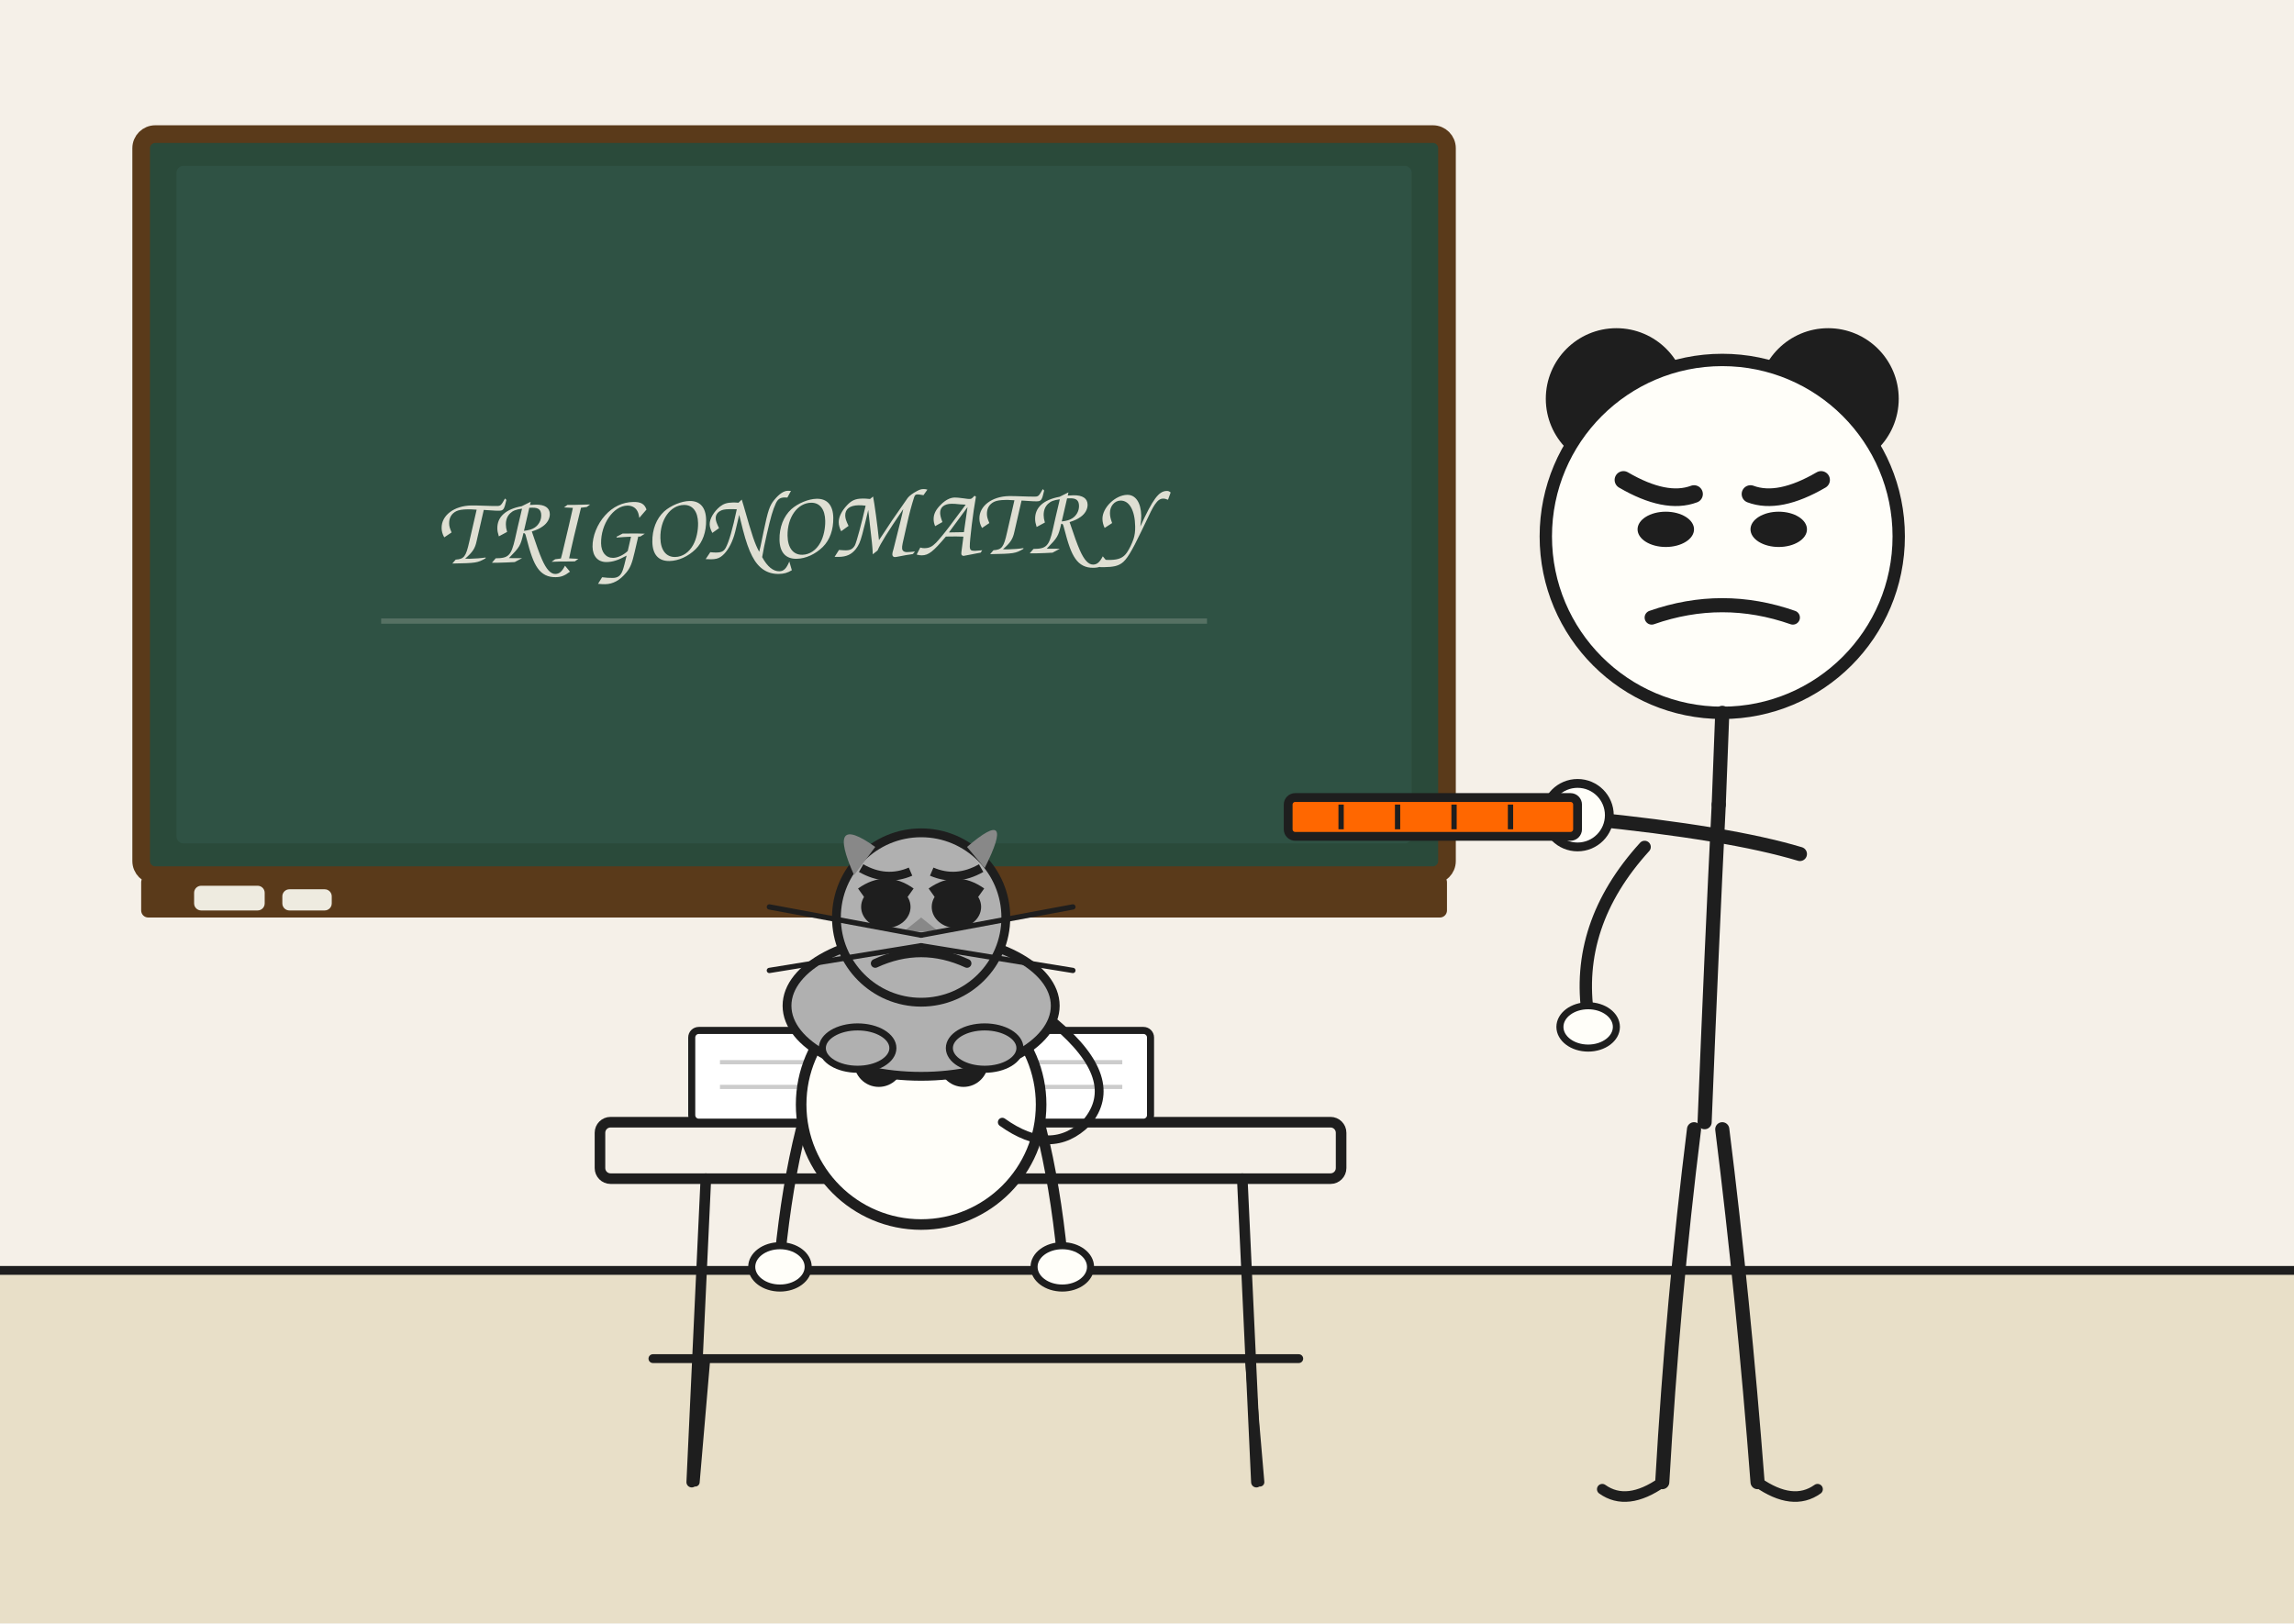
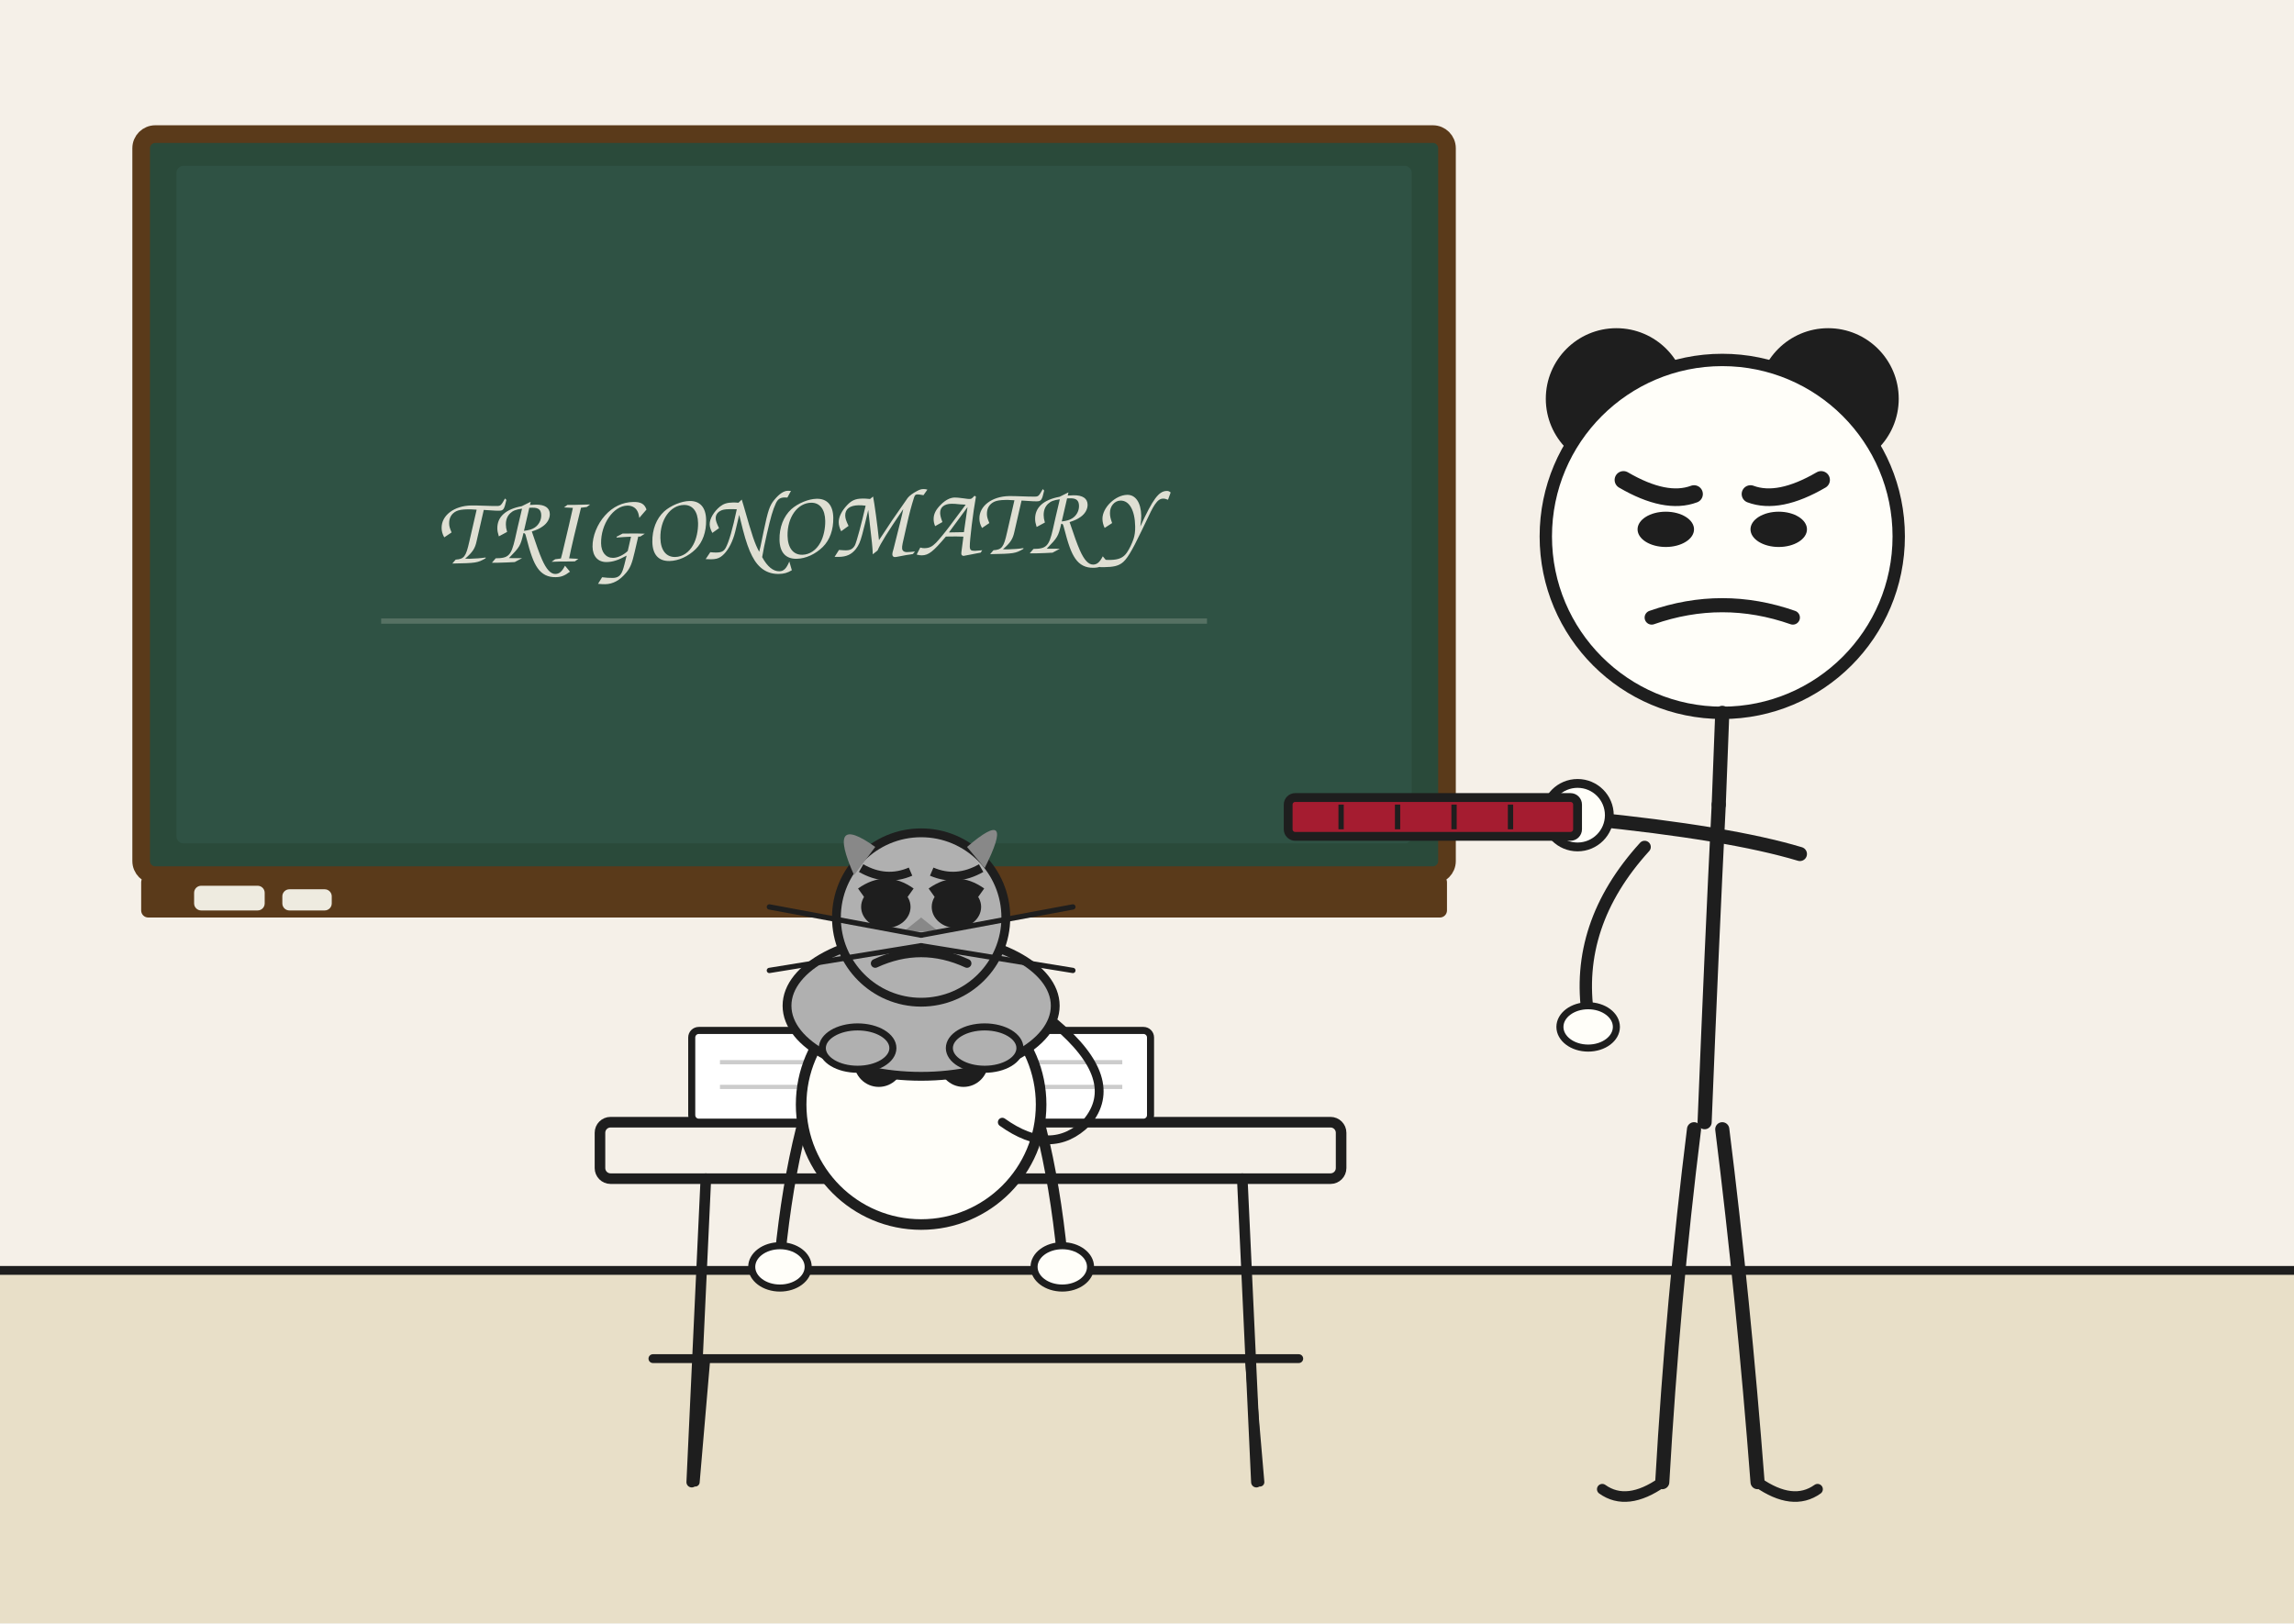
<svg xmlns="http://www.w3.org/2000/svg" viewBox="0 0 650 460" width="650" height="460">
  <rect width="650" height="460" fill="#FFFEF9" />
  <rect width="650" height="360" fill="#F5F0E8" />
  <rect y="360" width="650" height="100" fill="#E8DFC8" />
  <line x1="0" y1="360" x2="650" y2="360" stroke="#1E1E1E" stroke-width="2.5" />
  <rect x="40" y="38" width="370" height="210" rx="4" fill="#2A4A3A" stroke="#5A3A1A" stroke-width="5" />
  <rect x="50" y="47" width="350" height="192" rx="2" fill="#2F5244" />
  <rect x="40" y="248" width="370" height="12" rx="2" fill="#5A3A1A" />
  <rect x="55" y="251" width="20" height="7" rx="2" fill="#EEEBE0" />
  <rect x="80" y="252" width="14" height="6" rx="2" fill="#EEEBE0" />
  <text x="225" y="158" font-family="'Comic Sans MS', 'Segoe Print', cursive" font-size="28" fill="#EEEBE0" text-anchor="middle" opacity="0.92" transform="rotate(-1,225,158)">TRIGONOMATRY</text>
  <line x1="108" y1="176" x2="342" y2="176" stroke="#EEEBE0" stroke-width="1.5" opacity="0.2" />
  <circle cx="458" cy="113" r="20" fill="#1E1E1E" />
  <circle cx="518" cy="113" r="20" fill="#1E1E1E" />
  <circle cx="488" cy="152" r="50" fill="#FFFEF9" stroke="#1E1E1E" stroke-width="3.5" />
  <ellipse cx="472" cy="150" rx="8" ry="5" fill="#1E1E1E" />
  <ellipse cx="504" cy="150" rx="8" ry="5" fill="#1E1E1E" />
  <path d="M460 136 Q472 143 480 140" stroke="#1E1E1E" stroke-width="5" fill="none" stroke-linecap="round" />
  <path d="M496 140 Q504 143 516 136" stroke="#1E1E1E" stroke-width="5" fill="none" stroke-linecap="round" />
  <path d="M468 175 Q488 168 508 175" stroke="#1E1E1E" stroke-width="4" fill="none" stroke-linecap="round" />
  <line x1="488" y1="202" x2="487" y2="228" stroke="#1E1E1E" stroke-width="4" stroke-linecap="round" />
  <path d="M487 228 Q485 268 483 318" stroke="#1E1E1E" stroke-width="4" fill="none" stroke-linecap="round" />
  <path d="M510 242 Q490 236 450 232" stroke="#1E1E1E" stroke-width="4" fill="none" stroke-linecap="round" />
  <circle cx="447" cy="231" r="9" fill="#FFFEF9" stroke="#1E1E1E" stroke-width="2.5" />
-   <rect x="365" y="226" width="82" height="11" rx="2" fill="#FF6700" stroke="#1E1E1E" stroke-width="2.5" />
+   <rect x="365" y="226" width="82" height="11" rx="2" fill="#A51C30" stroke="#1E1E1E" stroke-width="2.5" />
  <line x1="380" y1="228" x2="380" y2="235" stroke="#1E1E1E" stroke-width="1.5" />
  <line x1="396" y1="228" x2="396" y2="235" stroke="#1E1E1E" stroke-width="1.5" />
  <line x1="412" y1="228" x2="412" y2="235" stroke="#1E1E1E" stroke-width="1.5" />
  <line x1="428" y1="228" x2="428" y2="235" stroke="#1E1E1E" stroke-width="1.5" />
  <path d="M466 240 Q446 262 450 288" stroke="#1E1E1E" stroke-width="3.5" fill="none" stroke-linecap="round" />
  <ellipse cx="450" cy="291" rx="8" ry="6" fill="#FFFEF9" stroke="#1E1E1E" stroke-width="2" />
  <path d="M480 320 Q474 368 471 420" stroke="#1E1E1E" stroke-width="4" fill="none" stroke-linecap="round" />
  <path d="M488 320 Q494 368 498 420" stroke="#1E1E1E" stroke-width="4" fill="none" stroke-linecap="round" />
  <path d="M471 420 Q461 427 454 422" stroke="#1E1E1E" stroke-width="3" fill="none" stroke-linecap="round" />
  <path d="M498 420 Q508 427 515 422" stroke="#1E1E1E" stroke-width="3" fill="none" stroke-linecap="round" />
  <rect x="170" y="318" width="210" height="16" rx="3" fill="none" stroke="#1E1E1E" stroke-width="3" />
  <line x1="200" y1="334" x2="196" y2="420" stroke="#1E1E1E" stroke-width="3" stroke-linecap="round" />
  <line x1="352" y1="334" x2="356" y2="420" stroke="#1E1E1E" stroke-width="3" stroke-linecap="round" />
  <line x1="185" y1="385" x2="368" y2="385" stroke="#1E1E1E" stroke-width="2.5" stroke-linecap="round" />
  <line x1="200" y1="385" x2="197" y2="420" stroke="#1E1E1E" stroke-width="2.5" stroke-linecap="round" />
  <line x1="354" y1="385" x2="357" y2="420" stroke="#1E1E1E" stroke-width="2.5" stroke-linecap="round" />
  <rect x="196" y="292" width="130" height="26" rx="2" fill="#fff" stroke="#1E1E1E" stroke-width="2" />
  <line x1="261" y1="292" x2="261" y2="318" stroke="#1E1E1E" stroke-width="1.5" />
  <line x1="204" y1="301" x2="257" y2="301" stroke="#ccc" stroke-width="1.2" />
  <line x1="204" y1="308" x2="257" y2="308" stroke="#ccc" stroke-width="1.2" />
  <line x1="265" y1="301" x2="318" y2="301" stroke="#ccc" stroke-width="1.2" />
  <line x1="265" y1="308" x2="318" y2="308" stroke="#ccc" stroke-width="1.2" />
  <circle cx="261" cy="313" r="34" fill="#FFFEF9" stroke="#1E1E1E" stroke-width="3" />
  <line x1="244" y1="281" x2="239" y2="267" stroke="#1E1E1E" stroke-width="3" stroke-linecap="round" />
  <line x1="253" y1="279" x2="250" y2="264" stroke="#1E1E1E" stroke-width="3" stroke-linecap="round" />
  <line x1="261" y1="278" x2="261" y2="263" stroke="#1E1E1E" stroke-width="3" stroke-linecap="round" />
  <line x1="269" y1="279" x2="272" y2="264" stroke="#1E1E1E" stroke-width="3" stroke-linecap="round" />
  <line x1="278" y1="281" x2="283" y2="267" stroke="#1E1E1E" stroke-width="3" stroke-linecap="round" />
  <ellipse cx="249" cy="301" rx="7" ry="7" fill="#1E1E1E" />
  <ellipse cx="273" cy="301" rx="7" ry="7" fill="#1E1E1E" />
  <circle cx="251" cy="298" r="2.5" fill="#FFFEF9" />
  <circle cx="275" cy="298" r="2.5" fill="#FFFEF9" />
  <path d="M241 292 Q249 287 257 291" stroke="#1E1E1E" stroke-width="2.5" fill="none" stroke-linecap="round" />
  <path d="M265 291 Q273 287 281 292" stroke="#1E1E1E" stroke-width="2.5" fill="none" stroke-linecap="round" />
  <path d="M227 320 Q223 336 221 356" stroke="#1E1E1E" stroke-width="3" fill="none" stroke-linecap="round" />
  <path d="M295 320 Q299 336 301 356" stroke="#1E1E1E" stroke-width="3" fill="none" stroke-linecap="round" />
  <ellipse cx="221" cy="359" rx="8" ry="6" fill="#FFFEF9" stroke="#1E1E1E" stroke-width="2" />
  <ellipse cx="301" cy="359" rx="8" ry="6" fill="#FFFEF9" stroke="#1E1E1E" stroke-width="2" />
  <ellipse cx="261" cy="285" rx="38" ry="20" fill="#B0B0B0" stroke="#1E1E1E" stroke-width="2.5" />
  <circle cx="261" cy="260" r="24" fill="#B0B0B0" stroke="#1E1E1E" stroke-width="2.5" />
  <path d="M242 248 Q234 230 248 240 Z" fill="#888" />
  <path d="M279 246 Q288 228 274 240 Z" fill="#888" />
  <ellipse cx="251" cy="257" rx="7" ry="6" fill="#1E1E1E" />
  <ellipse cx="271" cy="257" rx="7" ry="6" fill="#1E1E1E" />
  <path d="M244 253 Q251 248 258 253" stroke="#1E1E1E" stroke-width="3" fill="none" />
  <path d="M264 253 Q271 248 278 253" stroke="#1E1E1E" stroke-width="3" fill="none" />
  <path d="M244 246 Q251 250 258 247" stroke="#1E1E1E" stroke-width="2.5" fill="none" />
  <path d="M264 247 Q271 250 278 246" stroke="#1E1E1E" stroke-width="2.5" fill="none" />
  <path d="M256 264 L261 260 L266 264 Z" fill="#888" />
  <path d="M248 273 Q261 267 274 273" stroke="#1E1E1E" stroke-width="2.5" fill="none" stroke-linecap="round" />
  <line x1="261" y1="265" x2="218" y2="257" stroke="#1E1E1E" stroke-width="1.5" stroke-linecap="round" />
  <line x1="261" y1="268" x2="218" y2="275" stroke="#1E1E1E" stroke-width="1.5" stroke-linecap="round" />
  <line x1="261" y1="265" x2="304" y2="257" stroke="#1E1E1E" stroke-width="1.5" stroke-linecap="round" />
  <line x1="261" y1="268" x2="304" y2="275" stroke="#1E1E1E" stroke-width="1.5" stroke-linecap="round" />
  <ellipse cx="243" cy="297" rx="10" ry="6" fill="#B0B0B0" stroke="#1E1E1E" stroke-width="2" />
  <ellipse cx="279" cy="297" rx="10" ry="6" fill="#B0B0B0" stroke="#1E1E1E" stroke-width="2" />
  <path d="M299 290 Q318 306 308 318 Q298 328 284 318" stroke="#1E1E1E" stroke-width="2.5" fill="none" stroke-linecap="round" />
</svg>
